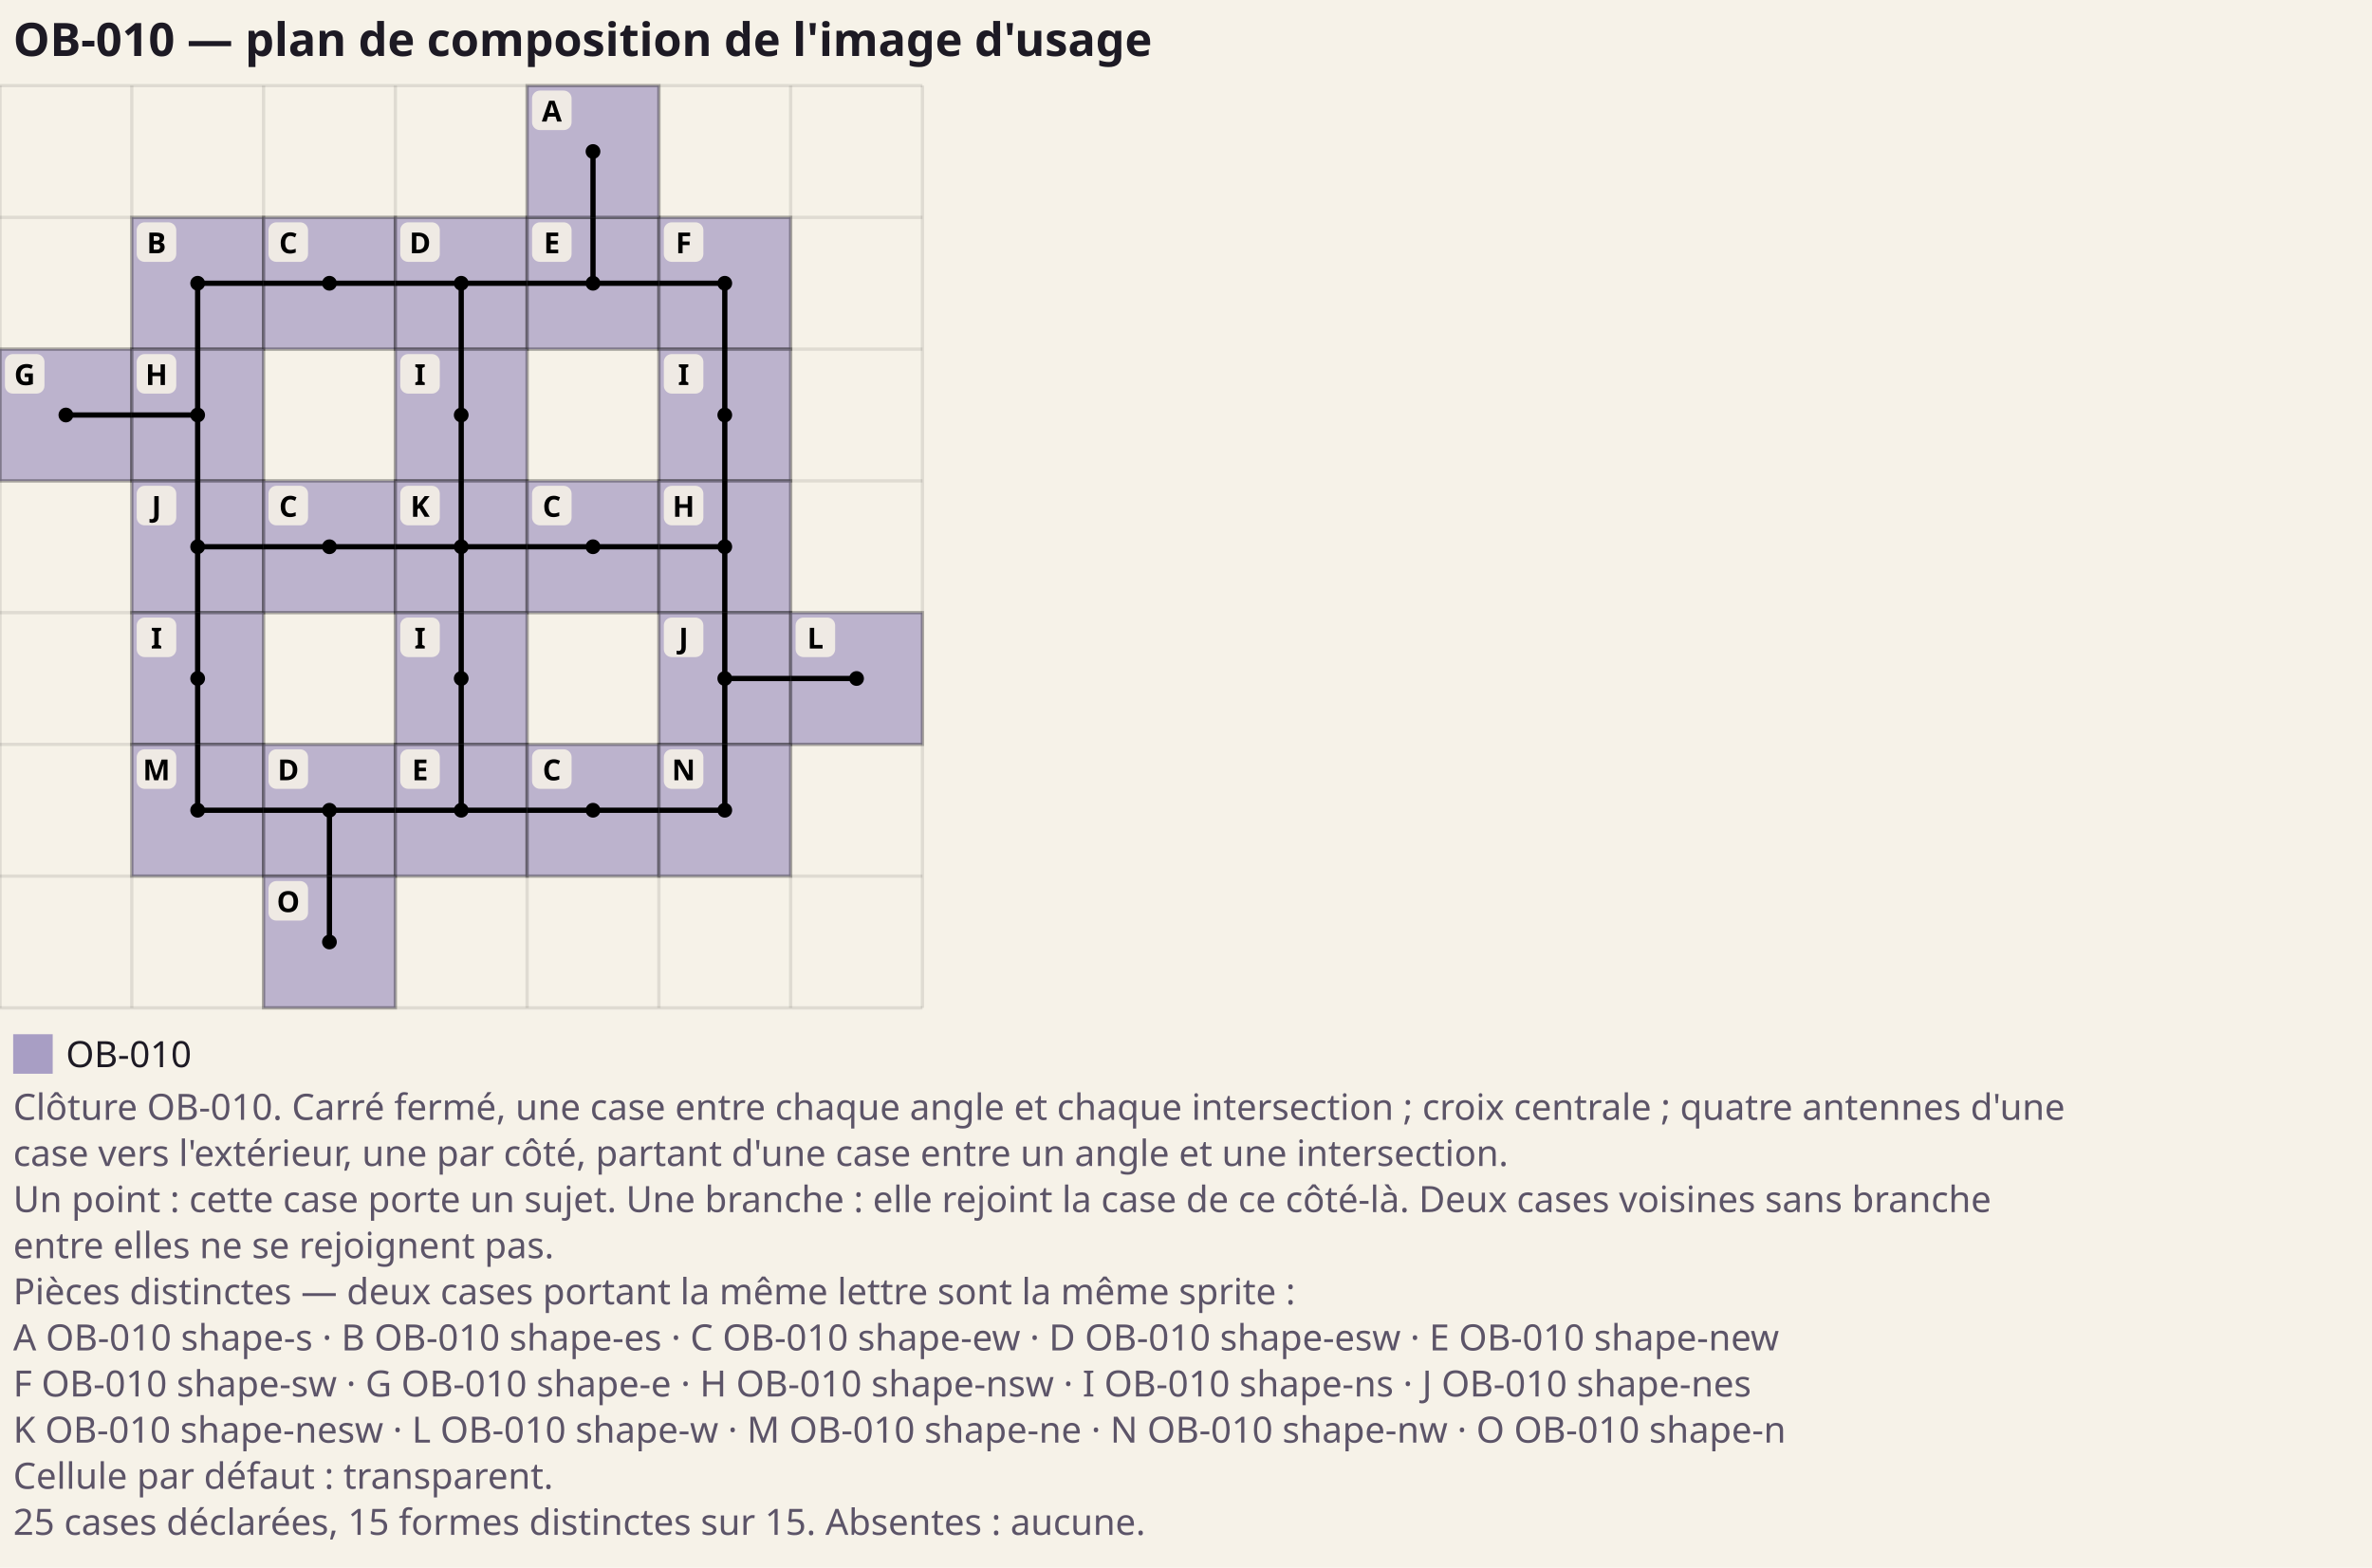
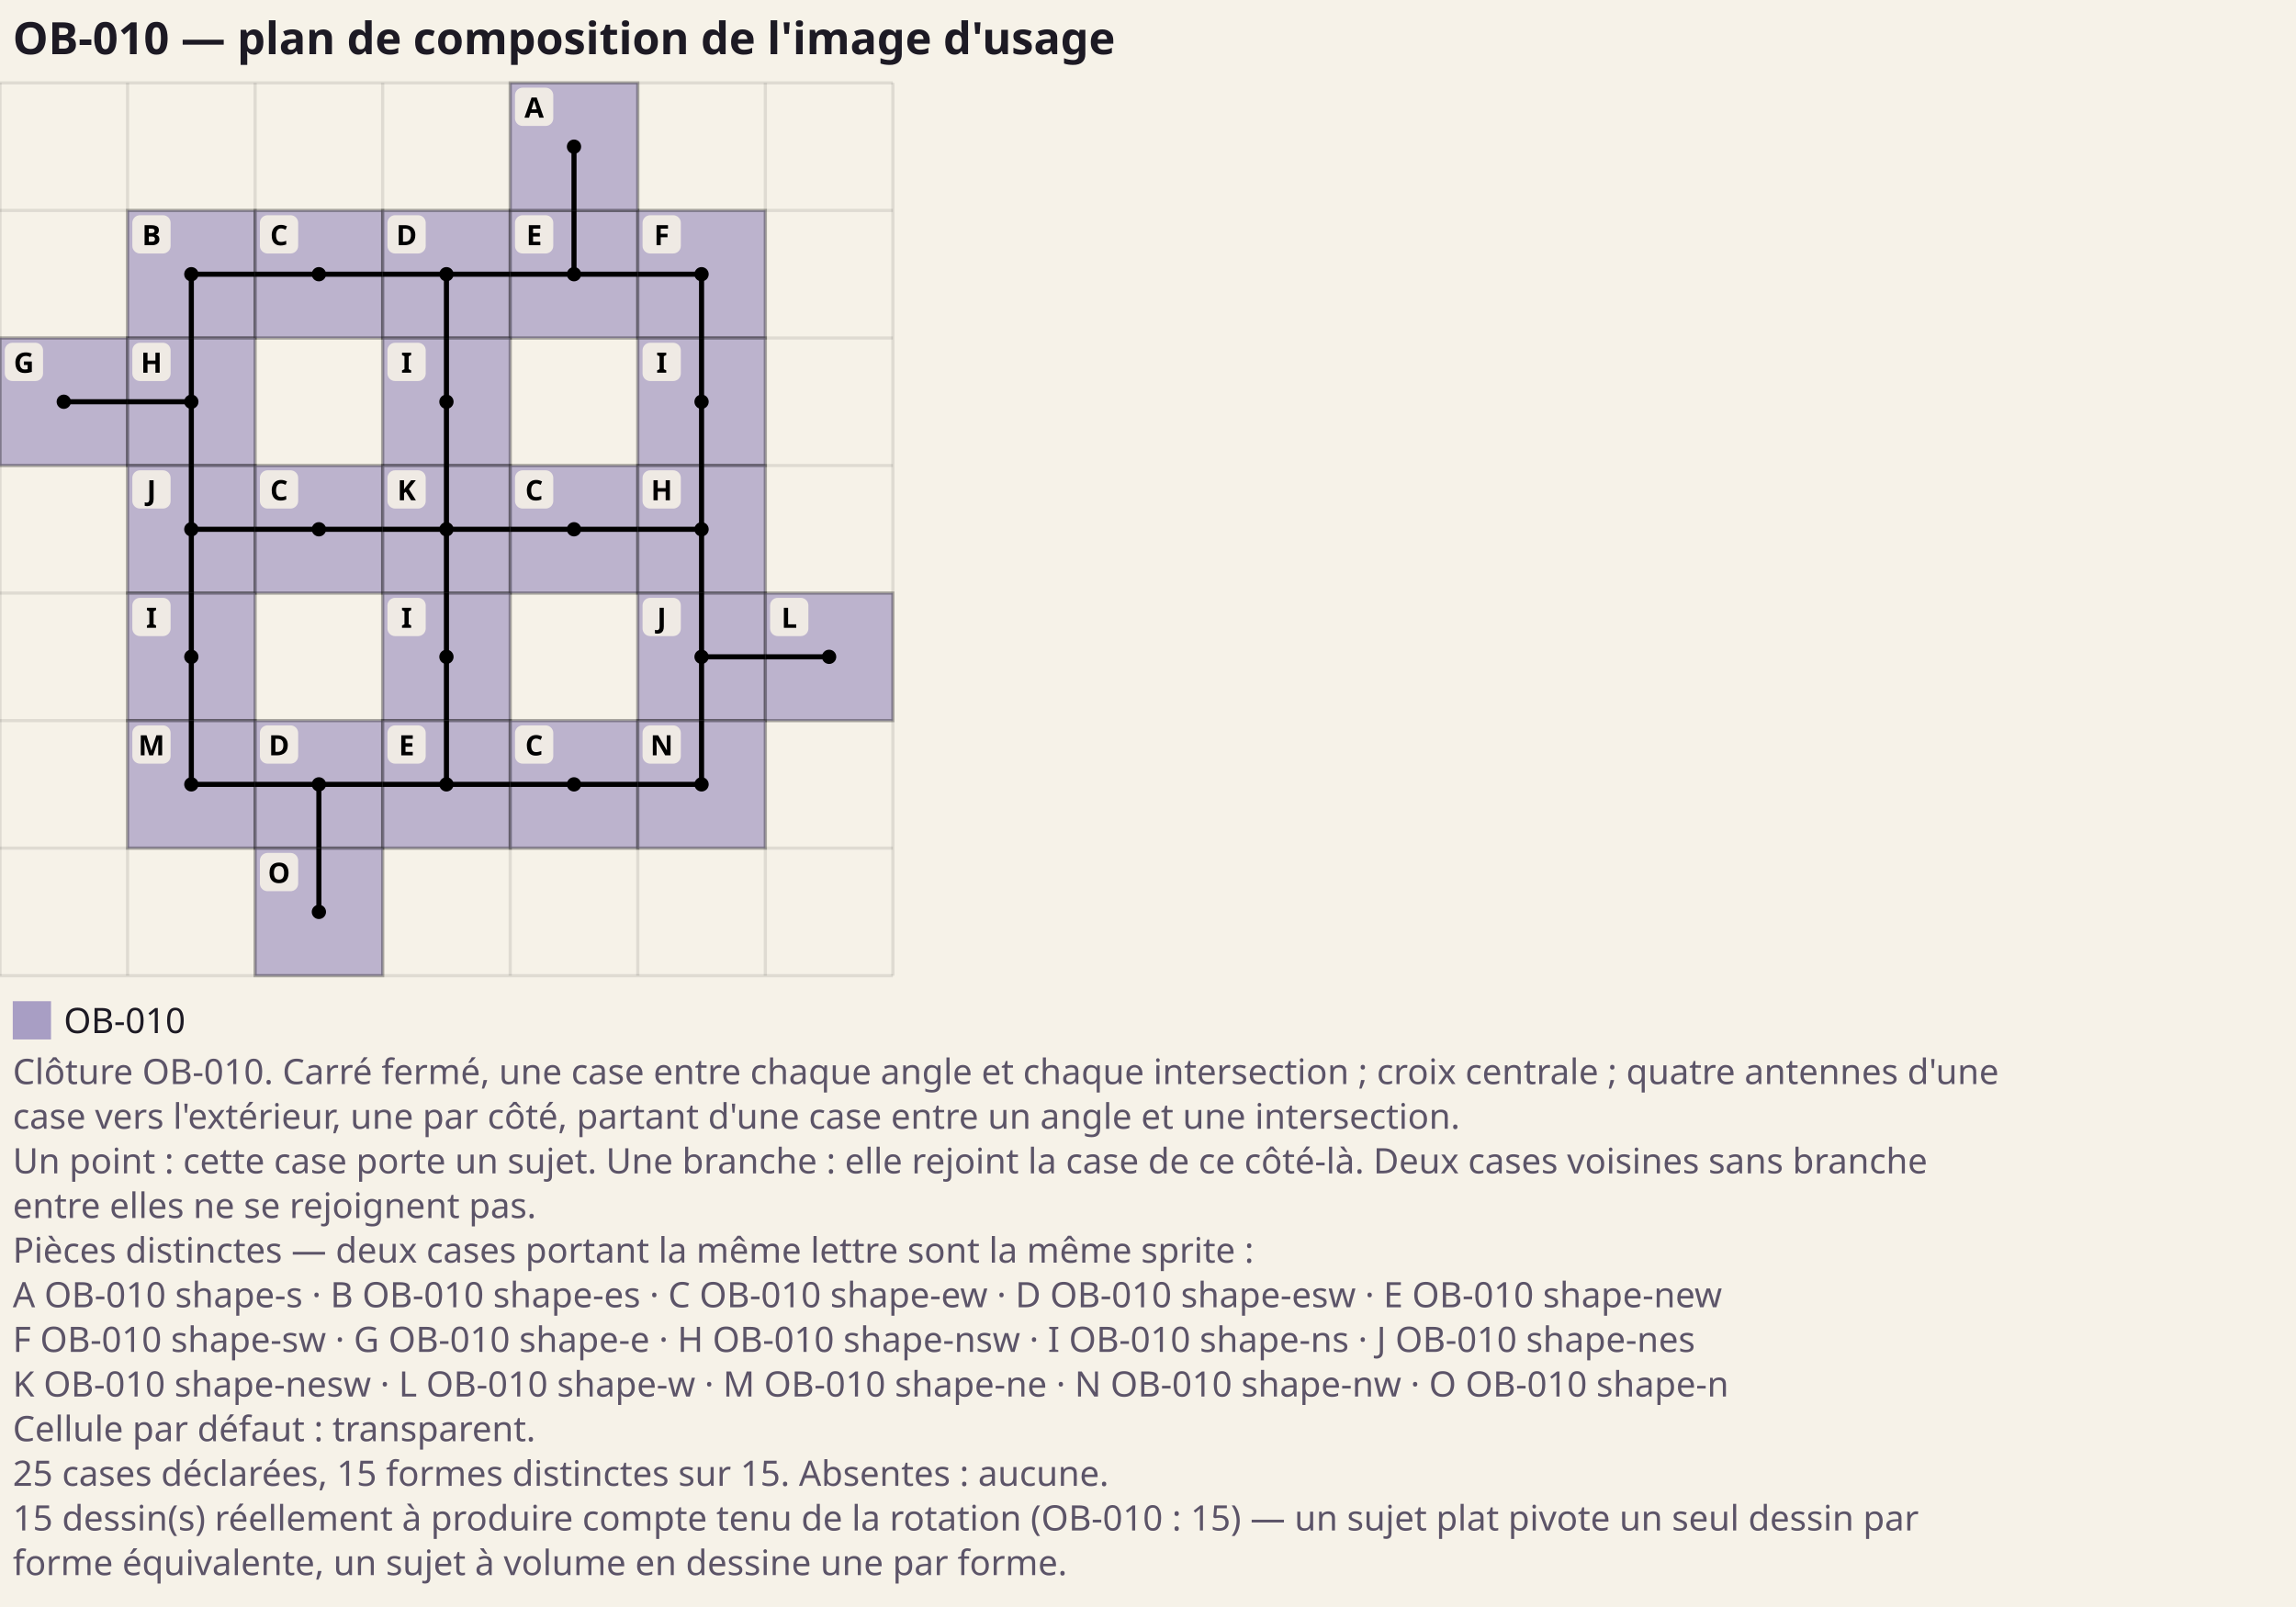
- <svg xmlns="http://www.w3.org/2000/svg" viewBox="0 0 720 476" font-family="sans-serif">
-   <rect width="720" height="476" fill="#f6f2e8" />
+ <svg xmlns="http://www.w3.org/2000/svg" viewBox="0 0 720 504" font-family="sans-serif">
+   <rect width="720" height="504" fill="#f6f2e8" />
  <text x="4" y="17" font-size="14" font-weight="600" fill="#1d1a24">OB-010 — plan de composition de l'image d'usage</text>
  <g transform="translate(0,26)">
    <rect x="40" y="40" width="40" height="40" fill="#a89ec4" fill-opacity="0.75" stroke="#00000040" />
    <rect x="80" y="40" width="40" height="40" fill="#a89ec4" fill-opacity="0.75" stroke="#00000040" />
    <rect x="120" y="40" width="40" height="40" fill="#a89ec4" fill-opacity="0.75" stroke="#00000040" />
    <rect x="160" y="40" width="40" height="40" fill="#a89ec4" fill-opacity="0.75" stroke="#00000040" />
    <rect x="200" y="40" width="40" height="40" fill="#a89ec4" fill-opacity="0.75" stroke="#00000040" />
    <rect x="160" y="0" width="40" height="40" fill="#a89ec4" fill-opacity="0.75" stroke="#00000040" />
    <rect x="0" y="80" width="40" height="40" fill="#a89ec4" fill-opacity="0.75" stroke="#00000040" />
    <rect x="40" y="80" width="40" height="40" fill="#a89ec4" fill-opacity="0.75" stroke="#00000040" />
    <rect x="120" y="80" width="40" height="40" fill="#a89ec4" fill-opacity="0.75" stroke="#00000040" />
    <rect x="200" y="80" width="40" height="40" fill="#a89ec4" fill-opacity="0.75" stroke="#00000040" />
    <rect x="40" y="120" width="40" height="40" fill="#a89ec4" fill-opacity="0.75" stroke="#00000040" />
    <rect x="80" y="120" width="40" height="40" fill="#a89ec4" fill-opacity="0.75" stroke="#00000040" />
    <rect x="120" y="120" width="40" height="40" fill="#a89ec4" fill-opacity="0.75" stroke="#00000040" />
    <rect x="160" y="120" width="40" height="40" fill="#a89ec4" fill-opacity="0.75" stroke="#00000040" />
    <rect x="200" y="120" width="40" height="40" fill="#a89ec4" fill-opacity="0.75" stroke="#00000040" />
    <rect x="40" y="160" width="40" height="40" fill="#a89ec4" fill-opacity="0.75" stroke="#00000040" />
    <rect x="120" y="160" width="40" height="40" fill="#a89ec4" fill-opacity="0.75" stroke="#00000040" />
    <rect x="200" y="160" width="40" height="40" fill="#a89ec4" fill-opacity="0.75" stroke="#00000040" />
    <rect x="240" y="160" width="40" height="40" fill="#a89ec4" fill-opacity="0.75" stroke="#00000040" />
    <rect x="40" y="200" width="40" height="40" fill="#a89ec4" fill-opacity="0.75" stroke="#00000040" />
    <rect x="80" y="200" width="40" height="40" fill="#a89ec4" fill-opacity="0.75" stroke="#00000040" />
    <rect x="120" y="200" width="40" height="40" fill="#a89ec4" fill-opacity="0.75" stroke="#00000040" />
    <rect x="160" y="200" width="40" height="40" fill="#a89ec4" fill-opacity="0.75" stroke="#00000040" />
    <rect x="200" y="200" width="40" height="40" fill="#a89ec4" fill-opacity="0.75" stroke="#00000040" />
    <rect x="80" y="240" width="40" height="40" fill="#a89ec4" fill-opacity="0.75" stroke="#00000040" />
    <line x1="20.0" y1="100.0" x2="40.0" y2="100.0" stroke="#000000" stroke-width="1.6" stroke-linecap="butt" />
    <circle cx="20.0" cy="100.0" r="2.24" fill="#000000" />
    <line x1="60.0" y1="60.0" x2="80.0" y2="60.0" stroke="#000000" stroke-width="1.6" stroke-linecap="butt" />
    <line x1="60.0" y1="60.0" x2="60.0" y2="80.0" stroke="#000000" stroke-width="1.6" stroke-linecap="butt" />
    <circle cx="60.0" cy="60.0" r="2.24" fill="#000000" />
    <line x1="60.0" y1="100.0" x2="60.0" y2="80.0" stroke="#000000" stroke-width="1.6" stroke-linecap="butt" />
    <line x1="60.0" y1="100.0" x2="60.0" y2="120.0" stroke="#000000" stroke-width="1.6" stroke-linecap="butt" />
    <line x1="60.0" y1="100.0" x2="40.0" y2="100.0" stroke="#000000" stroke-width="1.6" stroke-linecap="butt" />
    <circle cx="60.0" cy="100.0" r="2.24" fill="#000000" />
    <line x1="60.0" y1="140.0" x2="80.0" y2="140.0" stroke="#000000" stroke-width="1.6" stroke-linecap="butt" />
    <line x1="60.0" y1="140.0" x2="60.0" y2="120.0" stroke="#000000" stroke-width="1.6" stroke-linecap="butt" />
    <line x1="60.0" y1="140.0" x2="60.0" y2="160.0" stroke="#000000" stroke-width="1.6" stroke-linecap="butt" />
    <circle cx="60.0" cy="140.0" r="2.24" fill="#000000" />
    <line x1="60.0" y1="180.0" x2="60.0" y2="160.0" stroke="#000000" stroke-width="1.6" stroke-linecap="butt" />
    <line x1="60.0" y1="180.0" x2="60.0" y2="200.0" stroke="#000000" stroke-width="1.6" stroke-linecap="butt" />
    <circle cx="60.0" cy="180.0" r="2.24" fill="#000000" />
    <line x1="60.0" y1="220.0" x2="80.0" y2="220.0" stroke="#000000" stroke-width="1.6" stroke-linecap="butt" />
    <line x1="60.0" y1="220.0" x2="60.0" y2="200.0" stroke="#000000" stroke-width="1.6" stroke-linecap="butt" />
    <circle cx="60.0" cy="220.0" r="2.24" fill="#000000" />
    <line x1="100.0" y1="60.0" x2="120.0" y2="60.0" stroke="#000000" stroke-width="1.6" stroke-linecap="butt" />
    <line x1="100.0" y1="60.0" x2="80.0" y2="60.0" stroke="#000000" stroke-width="1.6" stroke-linecap="butt" />
    <circle cx="100.0" cy="60.0" r="2.24" fill="#000000" />
    <line x1="100.0" y1="140.0" x2="120.0" y2="140.0" stroke="#000000" stroke-width="1.6" stroke-linecap="butt" />
    <line x1="100.0" y1="140.0" x2="80.0" y2="140.0" stroke="#000000" stroke-width="1.6" stroke-linecap="butt" />
    <circle cx="100.0" cy="140.0" r="2.24" fill="#000000" />
    <line x1="100.0" y1="220.0" x2="120.0" y2="220.0" stroke="#000000" stroke-width="1.6" stroke-linecap="butt" />
    <line x1="100.0" y1="220.0" x2="100.0" y2="240.0" stroke="#000000" stroke-width="1.6" stroke-linecap="butt" />
    <line x1="100.0" y1="220.0" x2="80.0" y2="220.0" stroke="#000000" stroke-width="1.6" stroke-linecap="butt" />
    <circle cx="100.0" cy="220.0" r="2.24" fill="#000000" />
    <line x1="100.0" y1="260.0" x2="100.0" y2="240.0" stroke="#000000" stroke-width="1.6" stroke-linecap="butt" />
    <circle cx="100.0" cy="260.0" r="2.24" fill="#000000" />
    <line x1="140.0" y1="60.0" x2="160.0" y2="60.0" stroke="#000000" stroke-width="1.6" stroke-linecap="butt" />
    <line x1="140.0" y1="60.0" x2="140.0" y2="80.0" stroke="#000000" stroke-width="1.6" stroke-linecap="butt" />
    <line x1="140.0" y1="60.0" x2="120.0" y2="60.0" stroke="#000000" stroke-width="1.6" stroke-linecap="butt" />
    <circle cx="140.0" cy="60.0" r="2.24" fill="#000000" />
    <line x1="140.0" y1="100.0" x2="140.0" y2="80.0" stroke="#000000" stroke-width="1.6" stroke-linecap="butt" />
    <line x1="140.0" y1="100.0" x2="140.0" y2="120.0" stroke="#000000" stroke-width="1.6" stroke-linecap="butt" />
    <circle cx="140.0" cy="100.0" r="2.24" fill="#000000" />
    <line x1="140.0" y1="140.0" x2="160.0" y2="140.0" stroke="#000000" stroke-width="1.6" stroke-linecap="butt" />
    <line x1="140.0" y1="140.0" x2="140.0" y2="120.0" stroke="#000000" stroke-width="1.6" stroke-linecap="butt" />
    <line x1="140.0" y1="140.0" x2="140.0" y2="160.0" stroke="#000000" stroke-width="1.6" stroke-linecap="butt" />
    <line x1="140.0" y1="140.0" x2="120.0" y2="140.0" stroke="#000000" stroke-width="1.6" stroke-linecap="butt" />
    <circle cx="140.0" cy="140.0" r="2.24" fill="#000000" />
    <line x1="140.0" y1="180.0" x2="140.0" y2="160.0" stroke="#000000" stroke-width="1.6" stroke-linecap="butt" />
    <line x1="140.0" y1="180.0" x2="140.0" y2="200.0" stroke="#000000" stroke-width="1.6" stroke-linecap="butt" />
    <circle cx="140.0" cy="180.0" r="2.24" fill="#000000" />
    <line x1="140.0" y1="220.0" x2="160.0" y2="220.0" stroke="#000000" stroke-width="1.6" stroke-linecap="butt" />
    <line x1="140.0" y1="220.0" x2="140.0" y2="200.0" stroke="#000000" stroke-width="1.6" stroke-linecap="butt" />
    <line x1="140.0" y1="220.0" x2="120.0" y2="220.0" stroke="#000000" stroke-width="1.6" stroke-linecap="butt" />
    <circle cx="140.0" cy="220.0" r="2.24" fill="#000000" />
    <line x1="180.0" y1="20.0" x2="180.0" y2="40.0" stroke="#000000" stroke-width="1.6" stroke-linecap="butt" />
    <circle cx="180.0" cy="20.0" r="2.24" fill="#000000" />
    <line x1="180.0" y1="60.0" x2="200.0" y2="60.0" stroke="#000000" stroke-width="1.6" stroke-linecap="butt" />
    <line x1="180.0" y1="60.0" x2="180.0" y2="40.0" stroke="#000000" stroke-width="1.6" stroke-linecap="butt" />
    <line x1="180.0" y1="60.0" x2="160.0" y2="60.0" stroke="#000000" stroke-width="1.6" stroke-linecap="butt" />
    <circle cx="180.0" cy="60.0" r="2.24" fill="#000000" />
    <line x1="180.0" y1="140.0" x2="200.0" y2="140.0" stroke="#000000" stroke-width="1.6" stroke-linecap="butt" />
    <line x1="180.0" y1="140.0" x2="160.0" y2="140.0" stroke="#000000" stroke-width="1.6" stroke-linecap="butt" />
    <circle cx="180.0" cy="140.0" r="2.24" fill="#000000" />
    <line x1="180.0" y1="220.0" x2="200.0" y2="220.0" stroke="#000000" stroke-width="1.6" stroke-linecap="butt" />
    <line x1="180.0" y1="220.0" x2="160.0" y2="220.0" stroke="#000000" stroke-width="1.6" stroke-linecap="butt" />
    <circle cx="180.0" cy="220.0" r="2.24" fill="#000000" />
    <line x1="220.0" y1="60.0" x2="220.0" y2="80.0" stroke="#000000" stroke-width="1.6" stroke-linecap="butt" />
    <line x1="220.0" y1="60.0" x2="200.0" y2="60.0" stroke="#000000" stroke-width="1.6" stroke-linecap="butt" />
    <circle cx="220.0" cy="60.0" r="2.24" fill="#000000" />
    <line x1="220.0" y1="100.0" x2="220.0" y2="80.0" stroke="#000000" stroke-width="1.6" stroke-linecap="butt" />
    <line x1="220.0" y1="100.0" x2="220.0" y2="120.0" stroke="#000000" stroke-width="1.6" stroke-linecap="butt" />
    <circle cx="220.0" cy="100.0" r="2.24" fill="#000000" />
    <line x1="220.0" y1="140.0" x2="220.0" y2="120.0" stroke="#000000" stroke-width="1.6" stroke-linecap="butt" />
    <line x1="220.0" y1="140.0" x2="220.0" y2="160.0" stroke="#000000" stroke-width="1.6" stroke-linecap="butt" />
    <line x1="220.0" y1="140.0" x2="200.0" y2="140.0" stroke="#000000" stroke-width="1.6" stroke-linecap="butt" />
    <circle cx="220.0" cy="140.0" r="2.24" fill="#000000" />
    <line x1="220.0" y1="180.0" x2="240.0" y2="180.0" stroke="#000000" stroke-width="1.6" stroke-linecap="butt" />
    <line x1="220.0" y1="180.0" x2="220.0" y2="160.0" stroke="#000000" stroke-width="1.6" stroke-linecap="butt" />
    <line x1="220.0" y1="180.0" x2="220.0" y2="200.0" stroke="#000000" stroke-width="1.6" stroke-linecap="butt" />
    <circle cx="220.0" cy="180.0" r="2.24" fill="#000000" />
    <line x1="220.0" y1="220.0" x2="220.0" y2="200.0" stroke="#000000" stroke-width="1.6" stroke-linecap="butt" />
    <line x1="220.0" y1="220.0" x2="200.0" y2="220.0" stroke="#000000" stroke-width="1.6" stroke-linecap="butt" />
    <circle cx="220.0" cy="220.0" r="2.24" fill="#000000" />
    <line x1="260.0" y1="180.0" x2="240.0" y2="180.0" stroke="#000000" stroke-width="1.6" stroke-linecap="butt" />
    <circle cx="260.0" cy="180.0" r="2.24" fill="#000000" />
    <rect x="1.5" y="81.5" width="12.0" height="12.0" rx="2.4" fill="#f6f2e8" fill-opacity="0.88" />
    <text x="7.5" y="90.9" text-anchor="middle" font-size="8.8" font-weight="700" fill="#000000">G</text>
    <rect x="41.5" y="41.5" width="12.0" height="12.0" rx="2.4" fill="#f6f2e8" fill-opacity="0.88" />
    <text x="47.5" y="50.9" text-anchor="middle" font-size="8.8" font-weight="700" fill="#000000">B</text>
    <rect x="41.5" y="81.5" width="12.0" height="12.0" rx="2.4" fill="#f6f2e8" fill-opacity="0.88" />
    <text x="47.5" y="90.9" text-anchor="middle" font-size="8.8" font-weight="700" fill="#000000">H</text>
    <rect x="41.5" y="121.5" width="12.0" height="12.0" rx="2.4" fill="#f6f2e8" fill-opacity="0.88" />
    <text x="47.5" y="130.9" text-anchor="middle" font-size="8.8" font-weight="700" fill="#000000">J</text>
    <rect x="41.5" y="161.5" width="12.0" height="12.0" rx="2.4" fill="#f6f2e8" fill-opacity="0.88" />
    <text x="47.5" y="170.9" text-anchor="middle" font-size="8.8" font-weight="700" fill="#000000">I</text>
    <rect x="41.5" y="201.5" width="12.0" height="12.0" rx="2.4" fill="#f6f2e8" fill-opacity="0.88" />
    <text x="47.5" y="210.9" text-anchor="middle" font-size="8.8" font-weight="700" fill="#000000">M</text>
    <rect x="81.5" y="41.5" width="12.0" height="12.0" rx="2.4" fill="#f6f2e8" fill-opacity="0.88" />
    <text x="87.5" y="50.9" text-anchor="middle" font-size="8.8" font-weight="700" fill="#000000">C</text>
    <rect x="81.5" y="121.5" width="12.0" height="12.0" rx="2.4" fill="#f6f2e8" fill-opacity="0.88" />
    <text x="87.5" y="130.9" text-anchor="middle" font-size="8.8" font-weight="700" fill="#000000">C</text>
    <rect x="81.5" y="201.5" width="12.0" height="12.0" rx="2.4" fill="#f6f2e8" fill-opacity="0.88" />
    <text x="87.5" y="210.9" text-anchor="middle" font-size="8.8" font-weight="700" fill="#000000">D</text>
    <rect x="81.5" y="241.5" width="12.0" height="12.0" rx="2.4" fill="#f6f2e8" fill-opacity="0.88" />
    <text x="87.5" y="250.9" text-anchor="middle" font-size="8.8" font-weight="700" fill="#000000">O</text>
    <rect x="121.5" y="41.5" width="12.0" height="12.0" rx="2.4" fill="#f6f2e8" fill-opacity="0.88" />
    <text x="127.5" y="50.9" text-anchor="middle" font-size="8.8" font-weight="700" fill="#000000">D</text>
    <rect x="121.5" y="81.5" width="12.0" height="12.0" rx="2.4" fill="#f6f2e8" fill-opacity="0.88" />
    <text x="127.5" y="90.9" text-anchor="middle" font-size="8.8" font-weight="700" fill="#000000">I</text>
    <rect x="121.5" y="121.5" width="12.0" height="12.0" rx="2.4" fill="#f6f2e8" fill-opacity="0.88" />
    <text x="127.5" y="130.9" text-anchor="middle" font-size="8.8" font-weight="700" fill="#000000">K</text>
    <rect x="121.5" y="161.5" width="12.0" height="12.0" rx="2.4" fill="#f6f2e8" fill-opacity="0.88" />
    <text x="127.5" y="170.9" text-anchor="middle" font-size="8.8" font-weight="700" fill="#000000">I</text>
    <rect x="121.5" y="201.5" width="12.0" height="12.0" rx="2.4" fill="#f6f2e8" fill-opacity="0.88" />
    <text x="127.5" y="210.9" text-anchor="middle" font-size="8.8" font-weight="700" fill="#000000">E</text>
    <rect x="161.5" y="1.5" width="12.0" height="12.0" rx="2.4" fill="#f6f2e8" fill-opacity="0.88" />
    <text x="167.5" y="10.9" text-anchor="middle" font-size="8.8" font-weight="700" fill="#000000">A</text>
    <rect x="161.5" y="41.5" width="12.0" height="12.0" rx="2.4" fill="#f6f2e8" fill-opacity="0.88" />
    <text x="167.5" y="50.9" text-anchor="middle" font-size="8.8" font-weight="700" fill="#000000">E</text>
    <rect x="161.5" y="121.5" width="12.0" height="12.0" rx="2.4" fill="#f6f2e8" fill-opacity="0.88" />
    <text x="167.5" y="130.9" text-anchor="middle" font-size="8.8" font-weight="700" fill="#000000">C</text>
    <rect x="161.5" y="201.5" width="12.0" height="12.0" rx="2.4" fill="#f6f2e8" fill-opacity="0.88" />
    <text x="167.5" y="210.9" text-anchor="middle" font-size="8.8" font-weight="700" fill="#000000">C</text>
    <rect x="201.5" y="41.5" width="12.0" height="12.0" rx="2.4" fill="#f6f2e8" fill-opacity="0.88" />
    <text x="207.5" y="50.9" text-anchor="middle" font-size="8.8" font-weight="700" fill="#000000">F</text>
    <rect x="201.5" y="81.5" width="12.0" height="12.0" rx="2.4" fill="#f6f2e8" fill-opacity="0.88" />
    <text x="207.5" y="90.9" text-anchor="middle" font-size="8.8" font-weight="700" fill="#000000">I</text>
    <rect x="201.5" y="121.5" width="12.0" height="12.0" rx="2.4" fill="#f6f2e8" fill-opacity="0.88" />
    <text x="207.5" y="130.9" text-anchor="middle" font-size="8.8" font-weight="700" fill="#000000">H</text>
    <rect x="201.5" y="161.5" width="12.0" height="12.0" rx="2.4" fill="#f6f2e8" fill-opacity="0.88" />
    <text x="207.5" y="170.9" text-anchor="middle" font-size="8.8" font-weight="700" fill="#000000">J</text>
    <rect x="201.5" y="201.5" width="12.0" height="12.0" rx="2.4" fill="#f6f2e8" fill-opacity="0.88" />
    <text x="207.5" y="210.9" text-anchor="middle" font-size="8.8" font-weight="700" fill="#000000">N</text>
    <rect x="241.5" y="161.5" width="12.0" height="12.0" rx="2.4" fill="#f6f2e8" fill-opacity="0.88" />
    <text x="247.5" y="170.9" text-anchor="middle" font-size="8.8" font-weight="700" fill="#000000">L</text>
    <line x1="0" y1="0" x2="0" y2="280" stroke="#00000018" />
    <line x1="40" y1="0" x2="40" y2="280" stroke="#00000018" />
    <line x1="80" y1="0" x2="80" y2="280" stroke="#00000018" />
    <line x1="120" y1="0" x2="120" y2="280" stroke="#00000018" />
    <line x1="160" y1="0" x2="160" y2="280" stroke="#00000018" />
    <line x1="200" y1="0" x2="200" y2="280" stroke="#00000018" />
    <line x1="240" y1="0" x2="240" y2="280" stroke="#00000018" />
    <line x1="280" y1="0" x2="280" y2="280" stroke="#00000018" />
    <line x1="0" y1="0" x2="280" y2="0" stroke="#00000018" />
    <line x1="0" y1="40" x2="280" y2="40" stroke="#00000018" />
    <line x1="0" y1="80" x2="280" y2="80" stroke="#00000018" />
    <line x1="0" y1="120" x2="280" y2="120" stroke="#00000018" />
    <line x1="0" y1="160" x2="280" y2="160" stroke="#00000018" />
    <line x1="0" y1="200" x2="280" y2="200" stroke="#00000018" />
    <line x1="0" y1="240" x2="280" y2="240" stroke="#00000018" />
    <line x1="0" y1="280" x2="280" y2="280" stroke="#00000018" />
    <rect x="4" y="288" width="12" height="12" fill="#a89ec4" />
    <text x="20" y="298" font-size="11" fill="#1d1a24">OB-010</text>
    <text x="4" y="314" font-size="11" fill="#5c5468">Clôture OB-010. Carré fermé, une case entre chaque angle et chaque intersection ; croix centrale ; quatre antennes d'une</text>
    <text x="4" y="328" font-size="11" fill="#5c5468">case vers l'extérieur, une par côté, partant d'une case entre un angle et une intersection.</text>
    <text x="4" y="342" font-size="11" fill="#5c5468">Un point : cette case porte un sujet. Une branche : elle rejoint la case de ce côté-là. Deux cases voisines sans branche</text>
    <text x="4" y="356" font-size="11" fill="#5c5468">entre elles ne se rejoignent pas.</text>
    <text x="4" y="370" font-size="11" fill="#5c5468">Pièces distinctes — deux cases portant la même lettre sont la même sprite :</text>
    <text x="4" y="384" font-size="11" fill="#5c5468">   A OB-010 shape-s · B OB-010 shape-es · C OB-010 shape-ew · D OB-010 shape-esw · E OB-010 shape-new</text>
    <text x="4" y="398" font-size="11" fill="#5c5468">   F OB-010 shape-sw · G OB-010 shape-e · H OB-010 shape-nsw · I OB-010 shape-ns · J OB-010 shape-nes</text>
    <text x="4" y="412" font-size="11" fill="#5c5468">   K OB-010 shape-nesw · L OB-010 shape-w · M OB-010 shape-ne · N OB-010 shape-nw · O OB-010 shape-n</text>
    <text x="4" y="426" font-size="11" fill="#5c5468">Cellule par défaut : transparent.</text>
    <text x="4" y="440" font-size="11" fill="#5c5468">25 cases déclarées, 15 formes distinctes sur 15. Absentes : aucune.</text>
+     <text x="4" y="454" font-size="11" fill="#5c5468">15 dessin(s) réellement à produire compte tenu de la rotation (OB-010 : 15) — un sujet plat pivote un seul dessin par</text>
+     <text x="4" y="468" font-size="11" fill="#5c5468">forme équivalente, un sujet à volume en dessine une par forme.</text>
  </g>
</svg>
